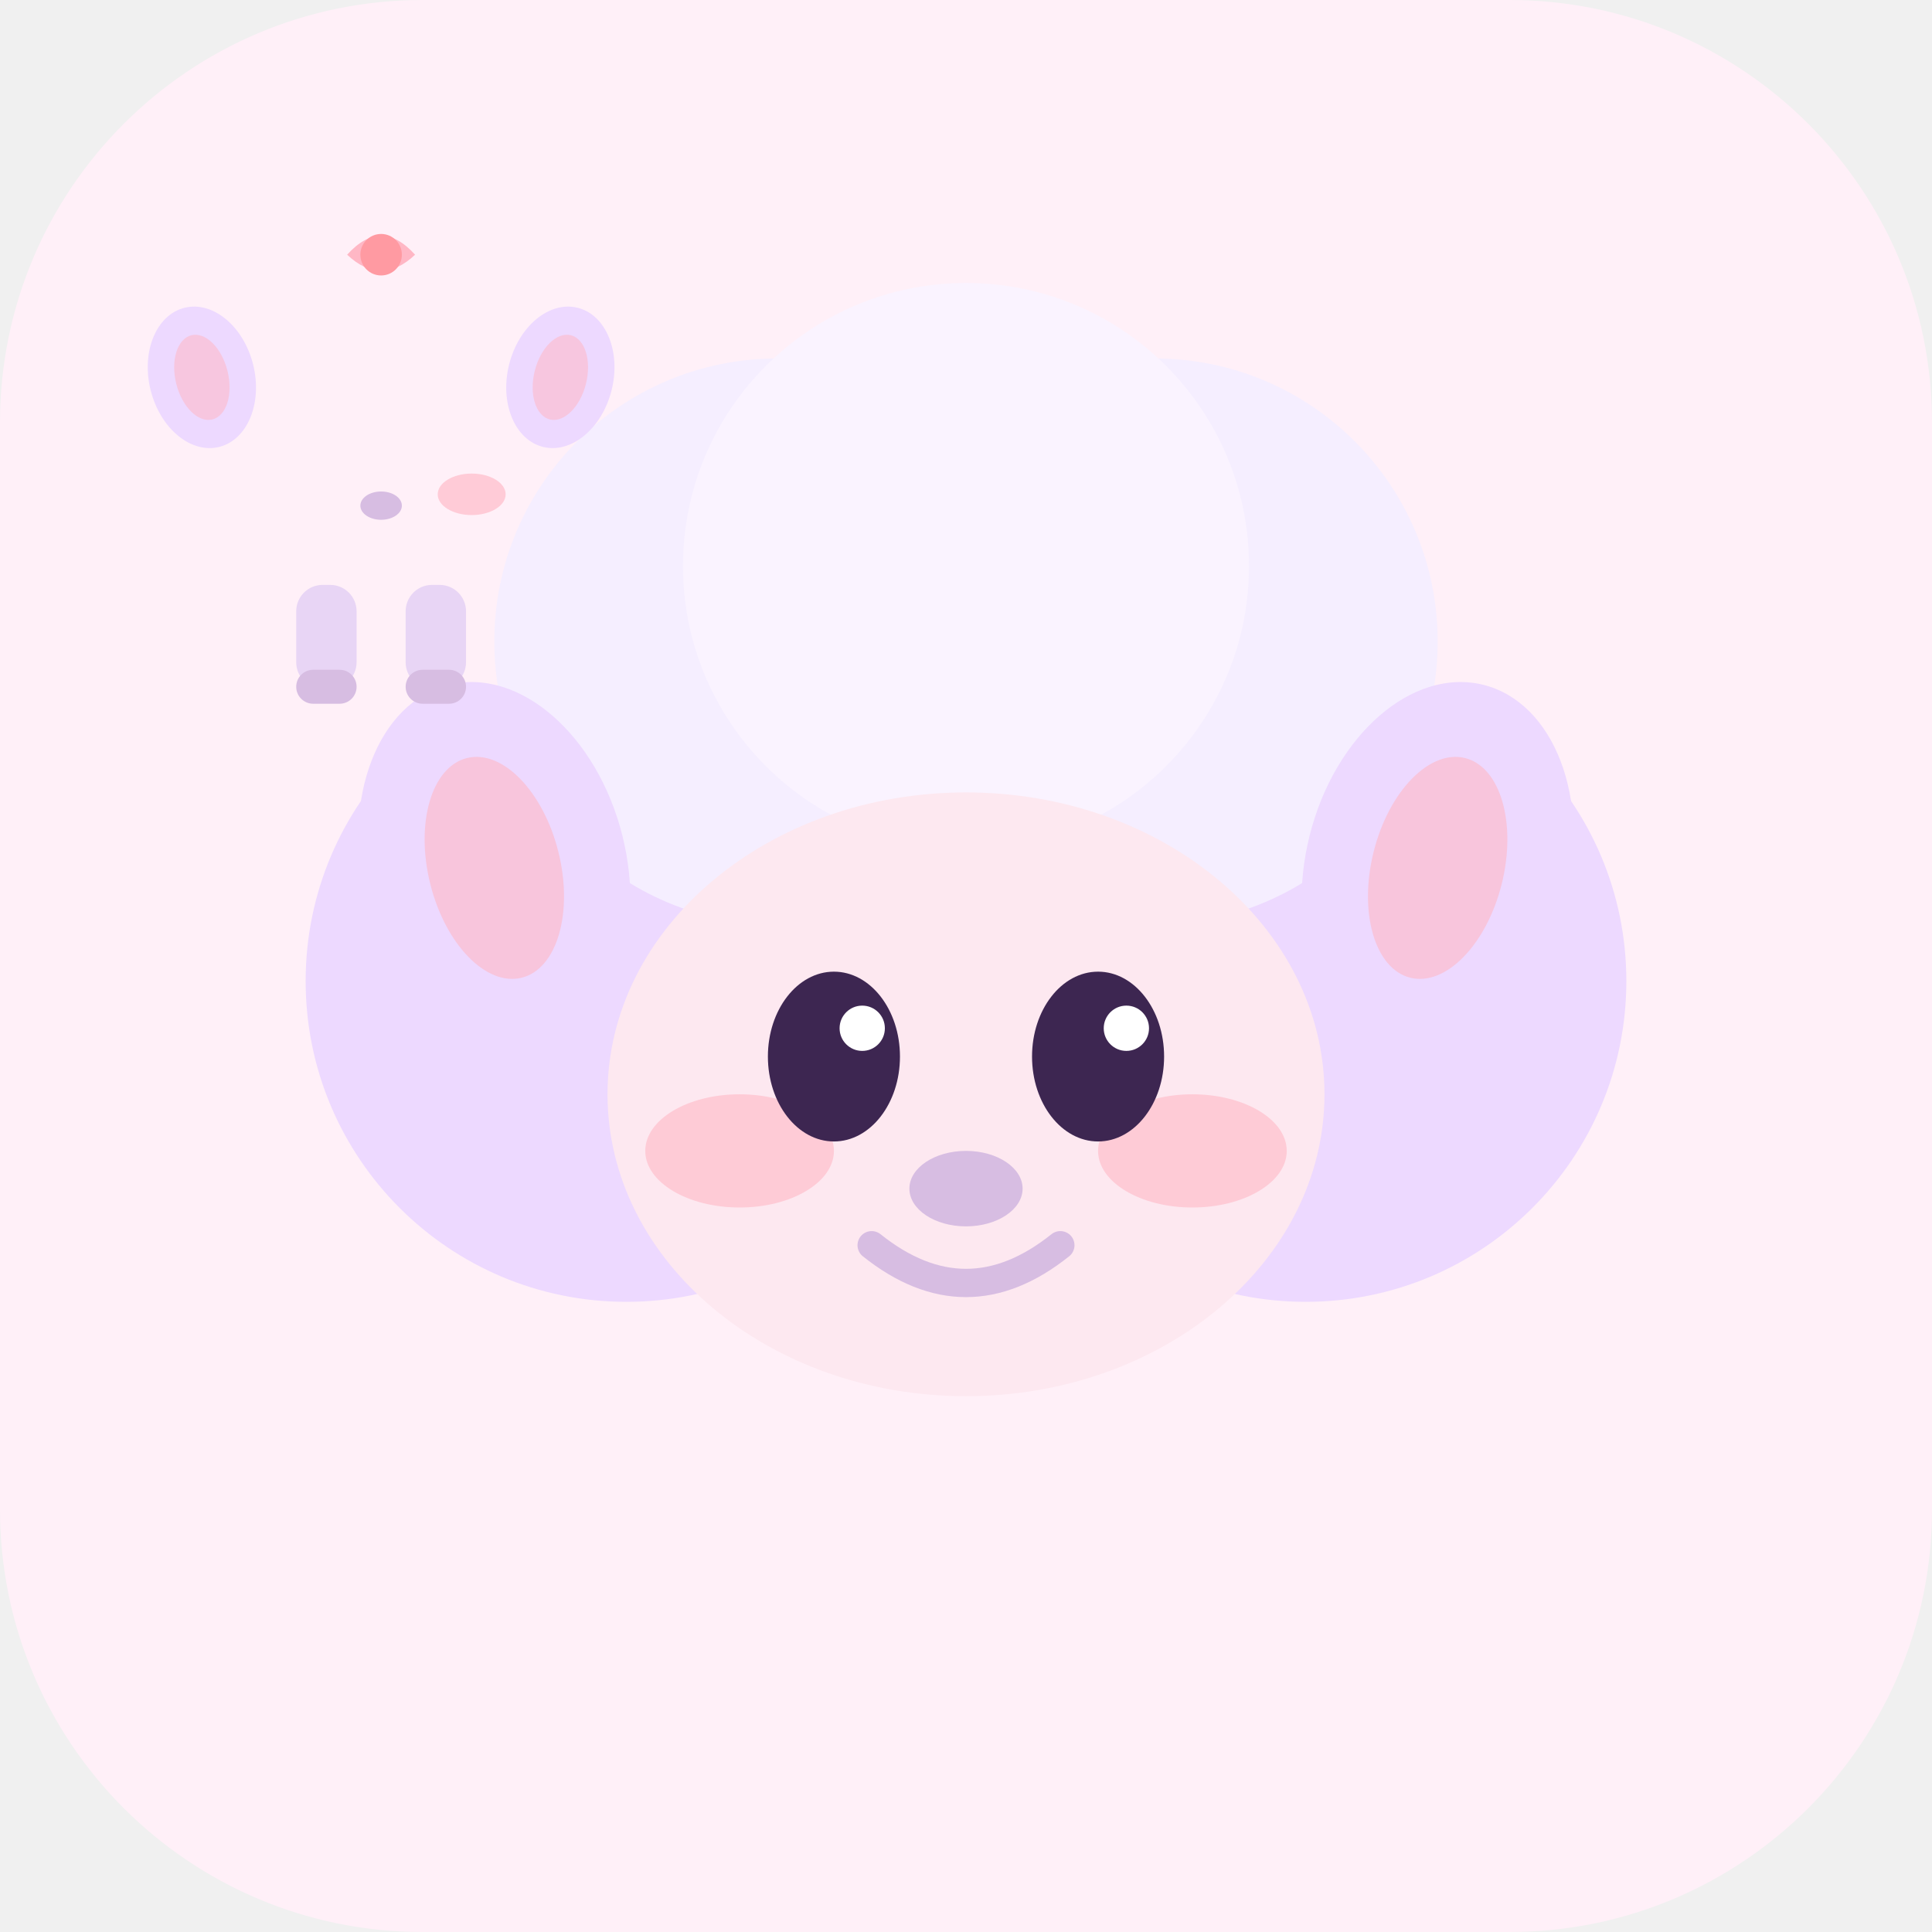
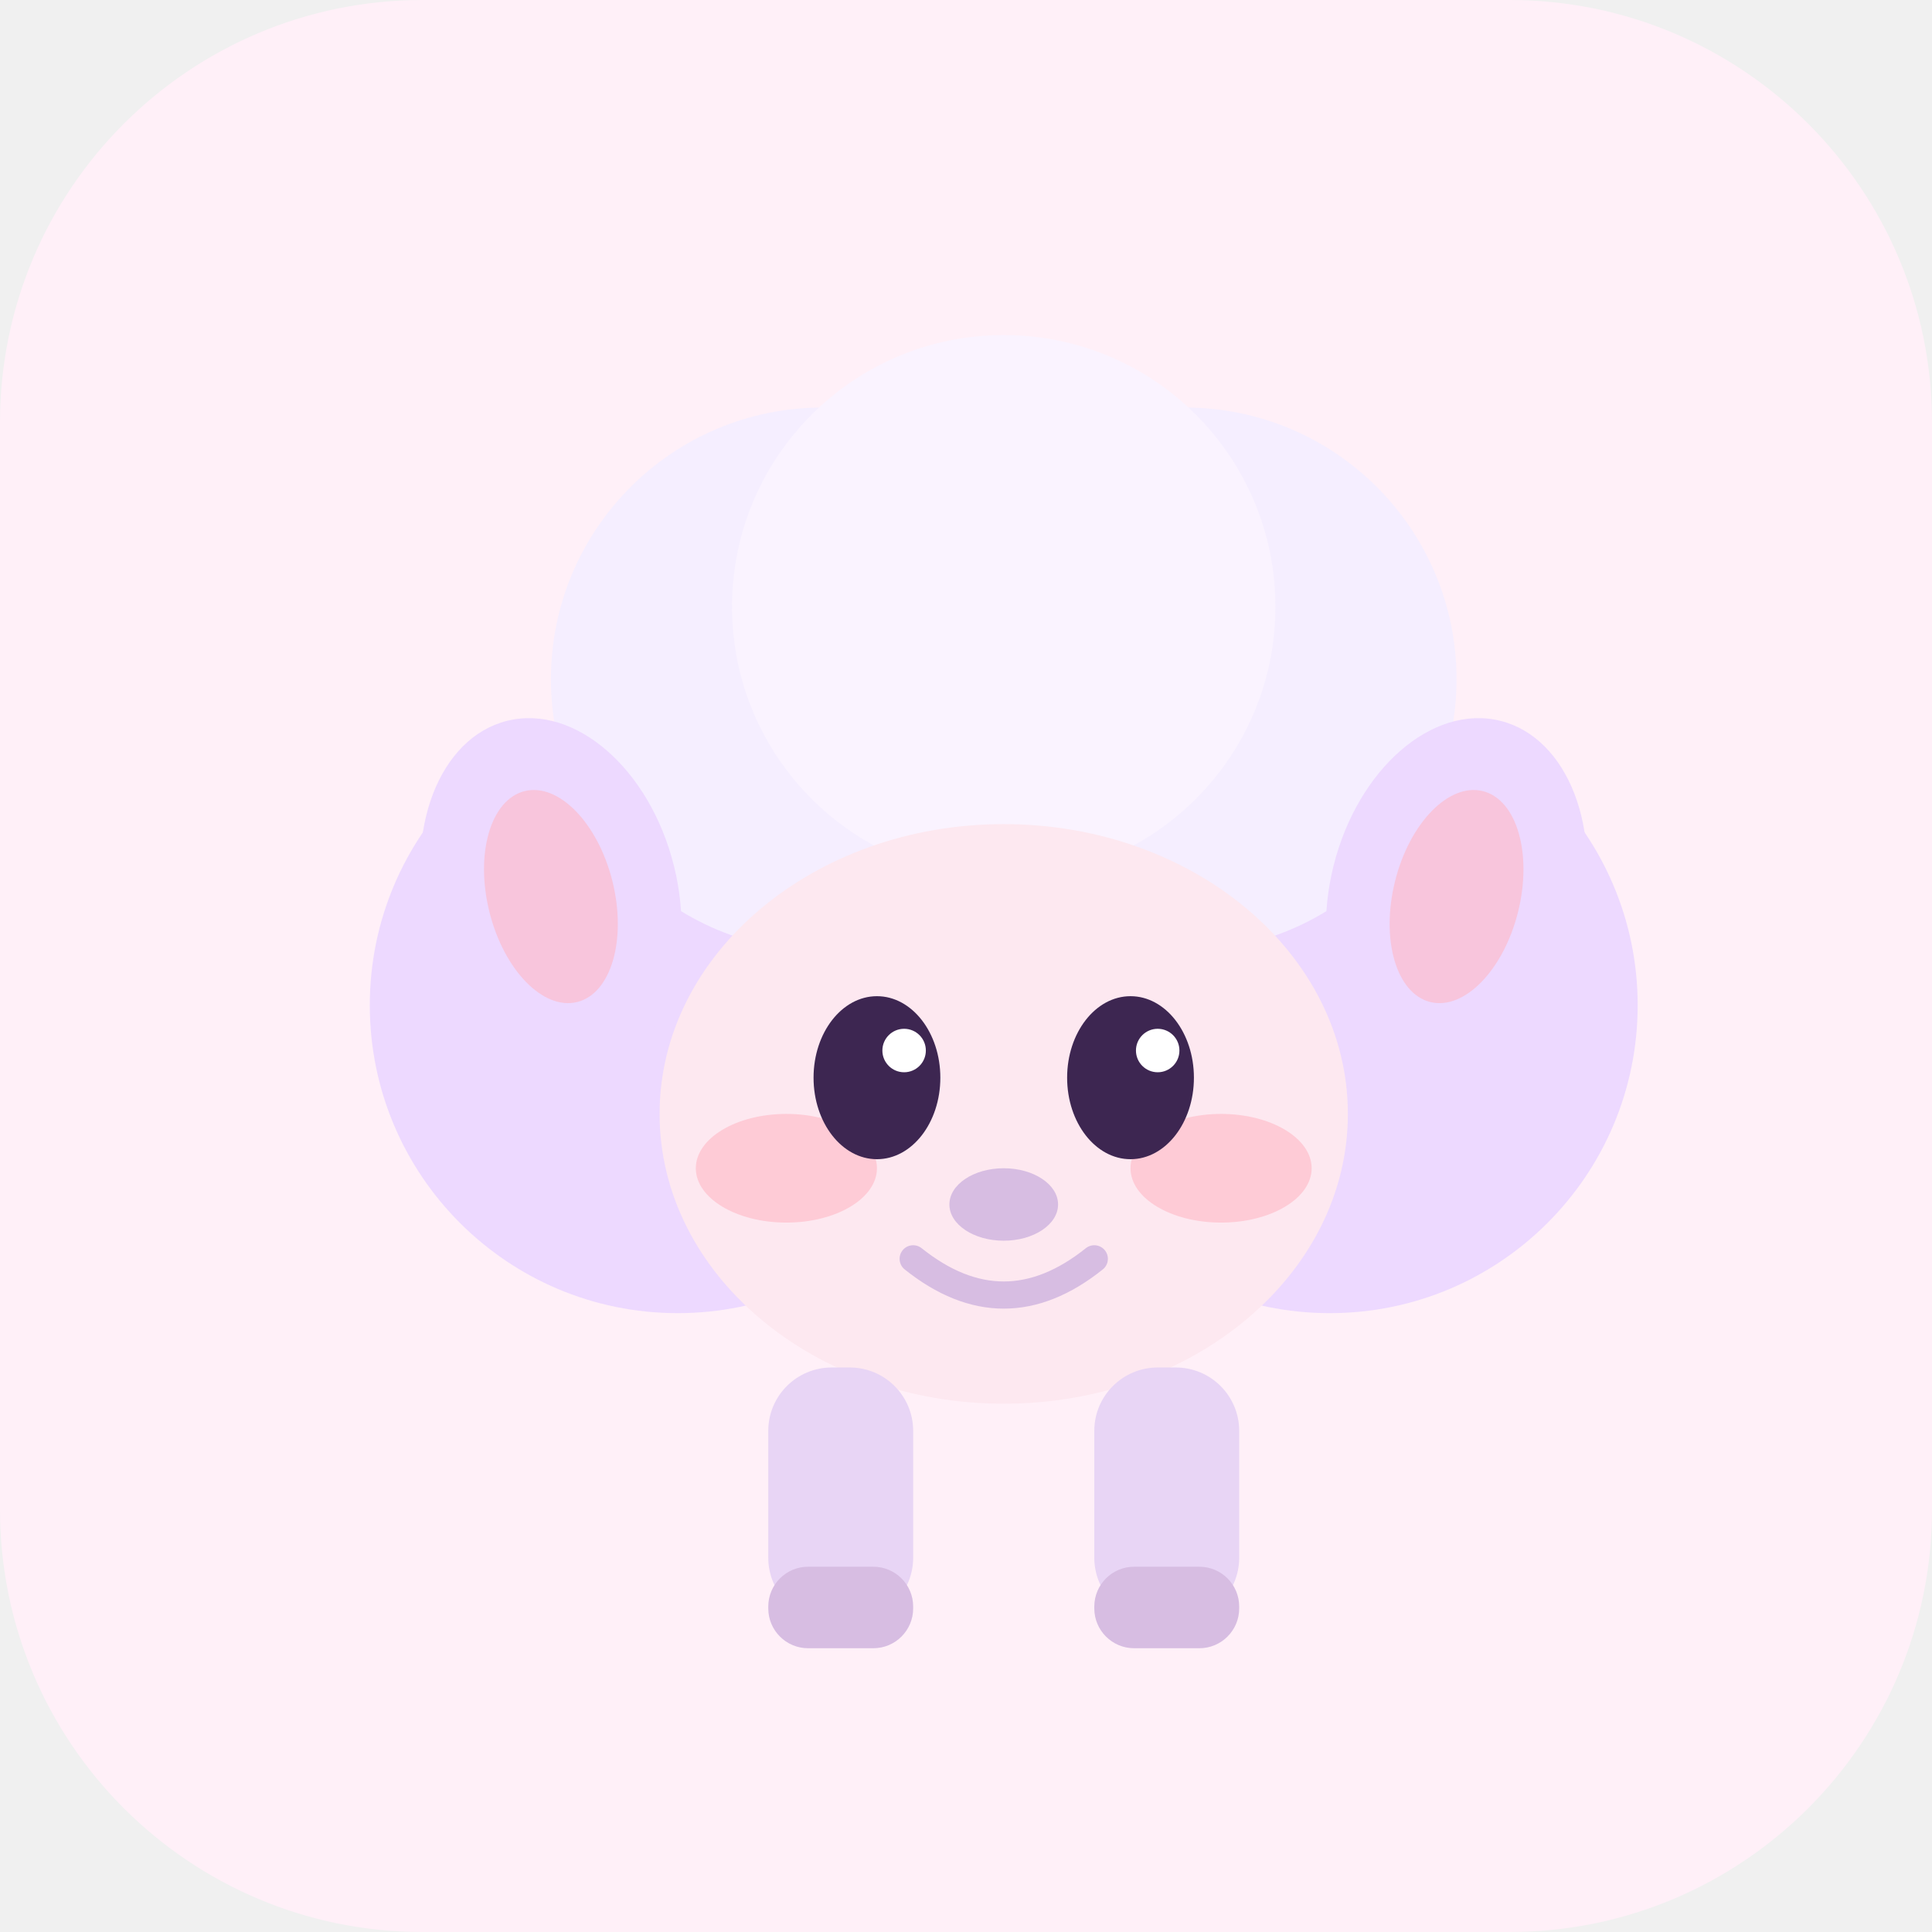
<svg xmlns="http://www.w3.org/2000/svg" viewBox="0 0 512 512">
  <rect width="512" height="512" rx="112" fill="#FFF0F8" />
-   <g transform="translate(6, 20) scale(5.0)">
+   <g transform="translate(26, 36) scale(4.8)">
    <circle cx="50" cy="42" r="25" fill="#F0E6FF" />
    <circle cx="32" cy="48" r="17" fill="#EDD9FF" />
    <circle cx="68" cy="48" r="17" fill="#EDD9FF" />
    <circle cx="40" cy="30" r="15" fill="#F5EEFF" />
    <circle cx="60" cy="30" r="15" fill="#F5EEFF" />
    <circle cx="50" cy="26" r="15" fill="#FAF3FF" />
    <ellipse cx="50" cy="54" rx="19" ry="16" fill="#FDE8F0" />
    <ellipse cx="25" cy="42" rx="7" ry="10" fill="#EDD9FF" transform="rotate(-14 25 42)" />
    <ellipse cx="25" cy="42" rx="3.5" ry="6" fill="#FFB7C5" opacity=".6" transform="rotate(-14 25 42)" />
    <ellipse cx="75" cy="42" rx="7" ry="10" fill="#EDD9FF" transform="rotate(14 75 42)" />
    <ellipse cx="75" cy="42" rx="3.5" ry="6" fill="#FFB7C5" opacity=".6" transform="rotate(14 75 42)" />
    <ellipse cx="38" cy="57" rx="5" ry="3" fill="#FFB7C5" opacity=".6" />
    <ellipse cx="62" cy="57" rx="5" ry="3" fill="#FFB7C5" opacity=".6" />
    <ellipse cx="50" cy="59" rx="3" ry="2" fill="#D7BDE2" />
    <ellipse cx="43" cy="52" rx="3.5" ry="4.5" fill="#3D2651" />
    <ellipse cx="57" cy="52" rx="3.5" ry="4.5" fill="#3D2651" />
    <circle cx="44.5" cy="50.5" r="1.2" fill="#fff" />
    <circle cx="58.5" cy="50.5" r="1.2" fill="#fff" />
    <path d="M45 62 Q50 66 55 62" stroke="#D7BDE2" stroke-width="1.5" stroke-linecap="round" fill="none" />
-     <ellipse cx="23.8" cy="22.2" rx="1.8" ry="1.1" fill="#FFB7C5" opacity=".65" />
-     <ellipse cx="19" cy="22.8" rx="1.1" ry=".75" fill="#D7BDE2" />
-     <ellipse cx="9.5" cy="16" rx="2.8" ry="3.8" fill="#EDD9FF" transform="rotate(-14 9.5 16)" />
-     <ellipse cx="9.5" cy="16" rx="1.4" ry="2.3" fill="#FFB7C5" opacity=".55" transform="rotate(-14 9.5 16)" />
-     <ellipse cx="28.5" cy="16" rx="2.8" ry="3.8" fill="#EDD9FF" transform="rotate(14 28.5 16)" />
-     <ellipse cx="28.5" cy="16" rx="1.4" ry="2.3" fill="#FFB7C5" opacity=".55" transform="rotate(14 28.5 16)" />
-     <path d="M17.2 9.5 Q19 7.5 20.8 9.5 Q19 11.2 17.2 9.5Z" fill="#FFB7C5" />
-     <circle cx="19" cy="9.5" r="1.1" fill="#FF9AA2" />
-     <rect x="14.5" y="27" width="3.2" height="5.5" rx="1.4" fill="#E8D5F5" />
-     <rect x="20.3" y="27" width="3.2" height="5.5" rx="1.4" fill="#E8D5F5" />
-     <rect x="14.5" y="31.5" width="3.2" height="1.8" rx=".9" fill="#D7BDE2" />
-     <rect x="20.3" y="31.5" width="3.2" height="1.8" rx=".9" fill="#D7BDE2" />
+     <rect x="37" y="68" width="8" height="14" rx="3.5" fill="#E8D5F5" />
+     <rect x="55" y="68" width="8" height="14" rx="3.5" fill="#E8D5F5" />
+     <rect x="37" y="79" width="8" height="4.5" rx="2.2" fill="#D7BDE2" />
+     <rect x="55" y="79" width="8" height="4.5" rx="2.2" fill="#D7BDE2" />
  </g>
</svg>
